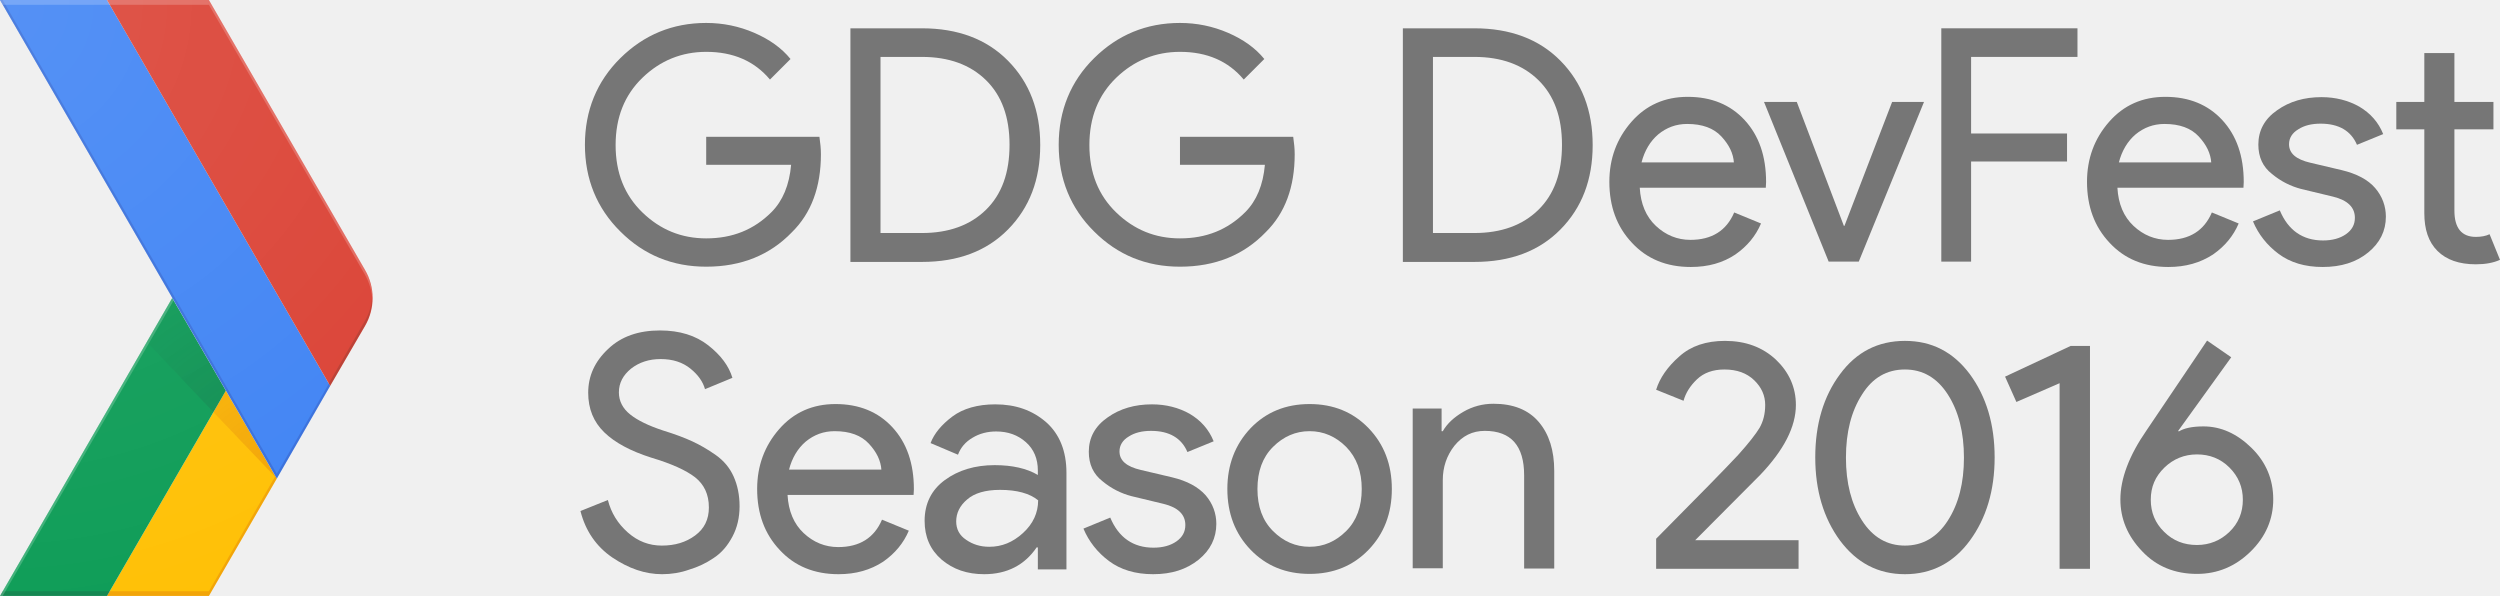
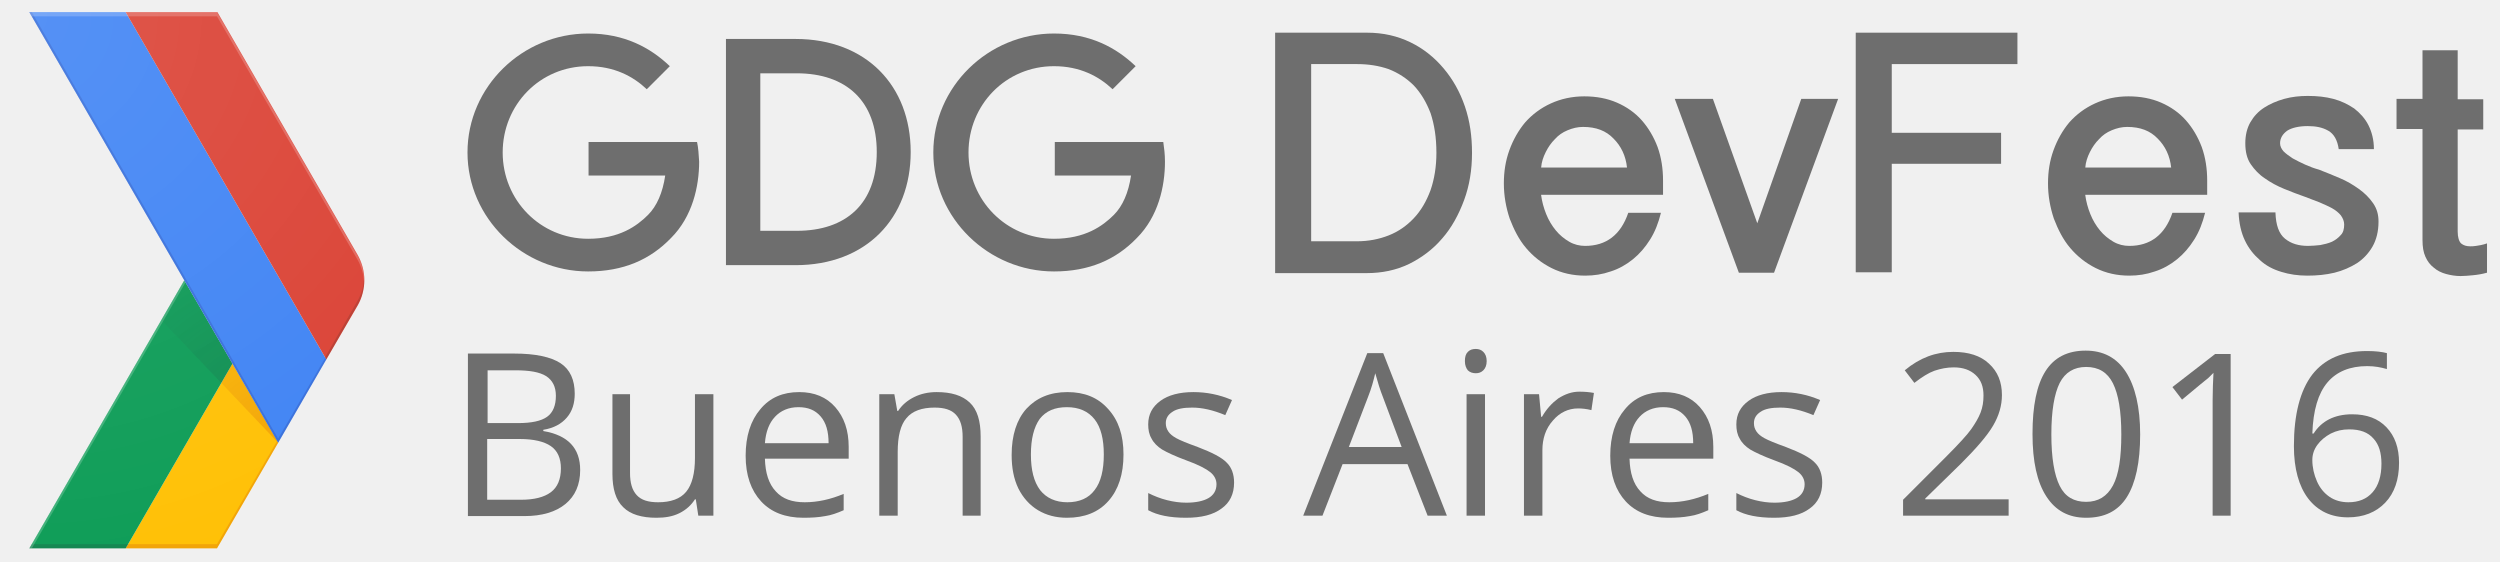
- <svg xmlns="http://www.w3.org/2000/svg" id="Layer_4" viewBox="0 0 839 200">
-   <style>.st0{fill:none;} .st1{fill:#FFC107;} .st2{fill:#0F9D58;} .st3{opacity:0.2;fill:#BF360C;enable-background:new ;} .st4{opacity:0.2;fill:#263238;enable-background:new ;} .st5{opacity:0.2;fill:#FFFFFF;enable-background:new ;} .st6{fill:url(#XMLID_126_);} .st7{fill:url(#XMLID_127_);} .st8{fill:#4285F4;} .st9{fill:#DB4437;} .st10{opacity:0.2;fill:#1A237E;enable-background:new ;} .st11{opacity:0.2;fill:#3E2723;enable-background:new ;} .st12{fill:url(#XMLID_128_);} .st13{fill:#767676;}</style>
-   <g id="XMLID_60_">
-     <g id="XMLID_61_">
-       <g id="XMLID_62_">
-         <path id="XMLID_106_" class="st0" d="M122.5 90.6L70.1 0H0l57.8 100L0 200h70.1l52.4-90.6c3.3-5.8 3.3-13 0-18.8z" />
-         <path id="XMLID_105_" class="st1" d="M92.4 159.8l-16.6-28.7L35.9 200h34.2l22.8-39.4z" />
-         <path id="XMLID_104_" class="st0" d="M122.5 90.6L70.1 0H0l57.8 100L0 200h70.1l52.4-90.6c3.3-5.8 3.3-13 0-18.8z" />
-         <path id="XMLID_103_" class="st2" d="M57.8 100l18 31.1L35.9 200H0z" />
-         <path id="XMLID_102_" class="st0" d="M122.5 90.6L70.1 0H0l57.8 100L0 200h70.1l52.4-90.6c3.3-5.8 3.3-13 0-18.8z" />
-         <path id="XMLID_101_" class="st3" d="M70.1 198.4H36.8l-.9 1.6h34.2l22.8-39.4-.5-.8z" />
-         <path id="XMLID_100_" class="st0" d="M122.5 90.6L70.1 0H0l57.8 100L0 200h70.1l52.4-90.6c3.3-5.8 3.3-13 0-18.8z" />
-         <path id="XMLID_99_" class="st4" d="M.9 198.4L0 200h35.9l.9-1.6z" />
-         <path id="XMLID_98_" class="st0" d="M122.5 90.6L70.1 0H0l57.8 100L0 200h70.1l52.4-90.6c3.3-5.8 3.3-13 0-18.8z" />
-         <path id="XMLID_96_" class="st5" d="M0 200h.9l57.4-99.2-.5-.8z" />
-         <path id="XMLID_94_" class="st0" d="M122.5 90.6L70.1 0H0l57.8 100L0 200h70.1l52.4-90.6c3.3-5.8 3.3-13 0-18.8z" />
-         <radialGradient id="XMLID_126_" cx="92.62" cy="2707.501" r="69.162" gradientTransform="matrix(1 0 0 -1 0 2867.46)" gradientUnits="userSpaceOnUse">
-           <stop offset="0" stop-color="#BF360C" stop-opacity=".2" />
-           <stop offset="1" stop-color="#BF360C" stop-opacity=".02" />
+ <svg xmlns="http://www.w3.org/2000/svg" xmlns:xlink="http://www.w3.org/1999/xlink" version="1.1" id="Layer_4" x="0px" y="0px" viewBox="0 0 596.8 134" enable-background="new 0 0 596.8 134" xml:space="preserve">
+   <g>
+     <g>
+       <g>
+         <defs>
+           <rect id="SVGID_1_" x="-49" y="-29.1" width="192" height="192" />
+         </defs>
+         <clipPath id="SVGID_2_">
+           <use xlink:href="#SVGID_1_" overflow="visible" />
+         </clipPath>
+       </g>
+     </g>
+     <g id="XMLID_50_">
+       <g id="XMLID_72_">
+         <path fill="none" d="M85.4,60.9l-33.5-58H7l37,64l-37,64h44.8l33.5-58C87.5,69.2,87.5,64.6,85.4,60.9z" />
+         <polygon id="XMLID_80_" fill="#FFC107" points="66.2,105.2 55.5,86.8 30,130.9 51.8,130.9 66.4,105.7    " />
+         <path fill="none" d="M85.4,60.9l-33.5-58H7l37,64l-37,64h44.8l33.5-58C87.5,69.2,87.5,64.6,85.4,60.9z" />
+         <polygon fill="#0F9D58" points="44,66.9 55.5,86.8 30,130.9 7,130.9    " />
+         <path fill="none" d="M85.4,60.9l-33.5-58H7l37,64l-37,64h44.8l33.5-58C87.5,69.2,87.5,64.6,85.4,60.9z" />
+         <polygon opacity="0.2" fill="#BF360C" enable-background="new    " points="51.8,129.9 30.6,129.9 30,130.9 51.8,130.9      66.4,105.7 66.2,105.2    " />
+         <path fill="none" d="M85.4,60.9l-33.5-58H7l37,64l-37,64h44.8l33.5-58C87.5,69.2,87.5,64.6,85.4,60.9z" />
+         <polygon opacity="0.2" fill="#263238" enable-background="new    " points="7.6,129.9 7,130.9 30,130.9 30.6,129.9    " />
+         <path fill="none" d="M85.4,60.9l-33.5-58H7l37,64l-37,64h44.8l33.5-58C87.5,69.2,87.5,64.6,85.4,60.9z" />
+         <polygon opacity="0.2" fill="#FFFFFF" enable-background="new    " points="7,130.9 7.6,130.9 44.3,67.4 44,66.9    " />
+         <path fill="none" d="M85.4,60.9l-33.5-58H7l37,64l-37,64h44.8l33.5-58C87.5,69.2,87.5,64.6,85.4,60.9z" />
+         <radialGradient id="XMLID_2_" cx="66.277" cy="28.023" r="44.264" gradientTransform="matrix(1 0 0 -1 0 133.3333)" gradientUnits="userSpaceOnUse">
+           <stop offset="0" style="stop-color:#BF360C;stop-opacity:0.2" />
+           <stop offset="1" style="stop-color:#BF360C;stop-opacity:2.000000e-02" />
        </radialGradient>
-         <path id="XMLID_92_" class="st6" d="M92.9 160.6l-17.1-29.5-4.2 7.2z" />
-         <path id="XMLID_90_" class="st0" d="M122.5 90.6L70.1 0H0l57.8 100L0 200h70.1l52.4-90.6c3.3-5.8 3.3-13 0-18.8z" />
-         <radialGradient id="XMLID_127_" cx="92.423" cy="2707.063" r="69.723" gradientTransform="matrix(1 0 0 -1 0 2867.46)" gradientUnits="userSpaceOnUse">
-           <stop offset="0" stop-color="#263238" stop-opacity=".2" />
-           <stop offset="1" stop-color="#263238" stop-opacity=".02" />
+         <polygon id="XMLID_79_" fill="url(#XMLID_2_)" points="66.4,105.7 66.4,105.7 55.5,86.8 52.8,91.4    " />
+         <path fill="none" d="M85.4,60.9l-33.5-58H7l37,64l-37,64h44.8l33.5-58C87.5,69.2,87.5,64.6,85.4,60.9z" />
+         <radialGradient id="XMLID_3_" cx="66.151" cy="27.743" r="44.623" gradientTransform="matrix(1 0 0 -1 0 133.3333)" gradientUnits="userSpaceOnUse">
+           <stop offset="0" style="stop-color:#263238;stop-opacity:0.2" />
+           <stop offset="1" style="stop-color:#263238;stop-opacity:2.000000e-02" />
        </radialGradient>
-         <path id="XMLID_89_" class="st7" d="M71.6 138.3l4.2-7.2-18-31.1-8.5 14.8z" />
-         <path id="XMLID_88_" class="st0" d="M122.5 90.6L70.1 0H0l57.8 100L0 200h70.1l52.4-90.6c3.3-5.8 3.3-13 0-18.8z" />
-         <g id="XMLID_85_">
-           <g id="XMLID_86_">
-             <path id="XMLID_87_" class="st8" d="M35.9 0H0l92.9 160.6 17.9-31.1z" />
+         <polygon id="XMLID_78_" fill="url(#XMLID_3_)" points="52.8,91.4 55.5,86.8 44,66.9 38.5,76.4    " />
+         <path fill="none" d="M85.4,60.9l-33.5-58H7l37,64l-37,64h44.8l33.5-58C87.5,69.2,87.5,64.6,85.4,60.9z" />
+         <g id="XMLID_75_">
+           <g id="XMLID_76_">
+             <polygon id="XMLID_77_" fill="#4285F4" points="30,2.9 7,2.9 66.4,105.7 77.9,85.8 77.9,85.8      " />
          </g>
        </g>
-         <path id="XMLID_84_" class="st0" d="M122.5 90.6L70.1 0H0l57.8 100L0 200h70.1l52.4-90.6c3.3-5.8 3.3-13 0-18.8z" />
-         <path id="XMLID_83_" class="st9" d="M122.5 109.4c3.4-5.8 3.4-13 0-18.8L70.1 0H35.9l74.9 129.5 11.7-20.1z" />
-         <path id="XMLID_82_" class="st0" d="M122.5 90.6L70.1 0H0l57.8 100L0 200h70.1l52.4-90.6c3.3-5.8 3.3-13 0-18.8z" />
-         <path id="XMLID_71_" class="st10" d="M110.8 129.5l-.4-.8L92.9 159 .9 0H0l92.9 160.6 17.9-31.1z" />
-         <path id="XMLID_69_" class="st0" d="M122.5 90.6L70.1 0H0l57.8 100L0 200h70.1l52.4-90.6c3.3-5.8 3.3-13 0-18.8z" />
-         <path id="XMLID_67_" class="st5" d="M70.1 1.6l52.4 90.6c1.5 2.7 2.3 5.6 2.5 8.6.1-3.5-.7-7-2.5-10.2L70.1 0H0l.9 1.6h69.2z" />
-         <path id="XMLID_66_" class="st0" d="M122.5 90.6L70.1 0H0l57.8 100L0 200h70.1l52.4-90.6c3.3-5.8 3.3-13 0-18.8z" />
-         <path id="XMLID_65_" class="st11" d="M110.8 129.5l11.6-20.1c1.8-3.1 2.6-6.7 2.5-10.2-.1 3-.9 5.9-2.5 8.6l-12.1 20.9.5.8z" />
-         <path id="XMLID_64_" class="st0" d="M122.5 90.6L70.1 0H0l57.8 100L0 200h70.1l52.4-90.6c3.3-5.8 3.3-13 0-18.8z" />
-         <radialGradient id="XMLID_128_" cx="-1.563" cy="2865.898" r="209.922" gradientTransform="matrix(1 0 0 -1 0 2867.46)" gradientUnits="userSpaceOnUse">
-           <stop offset="0" stop-color="#FFF" stop-opacity=".1" />
-           <stop offset="1" stop-color="#FFF" stop-opacity="0" />
+         <path fill="none" d="M85.4,60.9l-33.5-58H7l37,64l-37,64h44.8l33.5-58C87.5,69.2,87.5,64.6,85.4,60.9z" />
+         <path fill="#DB4437" d="M85.4,72.9c2.1-3.7,2.1-8.3,0-12l-33.5-58H30l47.9,82.9L85.4,72.9z" />
+         <path fill="none" d="M85.4,60.9l-33.5-58H7l37,64l-37,64h44.8l33.5-58C87.5,69.2,87.5,64.6,85.4,60.9z" />
+         <polygon opacity="0.2" fill="#1A237E" enable-background="new    " points="77.9,85.8 77.7,85.3 66.4,104.7 7.6,2.9 7,2.9      66.4,105.7 77.9,85.8    " />
+         <path fill="none" d="M85.4,60.9l-33.5-58H7l37,64l-37,64h44.8l33.5-58C87.5,69.2,87.5,64.6,85.4,60.9z" />
+         <path opacity="0.2" fill="#FFFFFF" enable-background="new    " d="M51.8,3.9l33.5,58c1,1.7,1.5,3.6,1.6,5.5     c0.1-2.2-0.4-4.5-1.6-6.5l-33.5-58H7l0.6,1H51.8z" />
+         <path fill="none" d="M85.4,60.9l-33.5-58H7l37,64l-37,64h44.8l33.5-58C87.5,69.2,87.5,64.6,85.4,60.9z" />
+         <path id="XMLID_74_" opacity="0.2" fill="#3E2723" enable-background="new    " d="M77.9,85.8l7.4-12.9c1.2-2,1.7-4.3,1.6-6.5     c-0.1,1.9-0.6,3.8-1.6,5.5l-7.7,13.4L77.9,85.8z" />
+         <path fill="none" d="M85.4,60.9l-33.5-58H7l37,64l-37,64h44.8l33.5-58C87.5,69.2,87.5,64.6,85.4,60.9z" />
+         <radialGradient id="XMLID_4_" cx="6" cy="129.397" r="134.35" gradientTransform="matrix(1 0 0 -1 0 133.3333)" gradientUnits="userSpaceOnUse">
+           <stop offset="0" style="stop-color:#FFFFFF;stop-opacity:0.1" />
+           <stop offset="1" style="stop-color:#FFFFFF;stop-opacity:0" />
        </radialGradient>
-         <path id="XMLID_63_" class="st12" d="M122.5 90.6L70.1 0H0l57.8 100L0 200h70.1l52.4-90.6c3.3-5.8 3.3-13 0-18.8z" />
+         <path id="XMLID_73_" fill="url(#XMLID_4_)" d="M85.4,60.9l-33.5-58H7l37,64l-37,64h44.8l33.5-58C87.5,69.2,87.5,64.6,85.4,60.9z" />
      </g>
    </g>
  </g>
-   <g id="XMLID_7_">
-     <path id="XMLID_2_" class="st13" d="M275.5 51.8c0 10.9-3.2 19.7-9.7 26.1-7.4 7.7-17 11.6-28.8 11.6-11.3 0-20.9-3.9-28.8-11.8-7.9-7.8-11.9-17.6-11.9-29.1s4-21.3 11.9-29.1c7.9-7.8 17.5-11.8 28.8-11.8 5.6 0 11 1.1 16.1 3.3 5.1 2.2 9.2 5.1 12.2 8.8l-6.9 6.9c-5.2-6.2-12.3-9.3-21.4-9.3-8.2 0-15.4 2.9-21.4 8.7-6 5.8-9 13.3-9 22.6s3 16.8 9 22.6c6 5.8 13.1 8.7 21.4 8.7 8.8 0 16-2.9 21.9-8.8 3.8-3.8 6-9.1 6.6-15.9H237v-9.4h38c.3 2.1.5 4 .5 5.9z" />
-     <path id="XMLID_4_" class="st13" d="M285.4 87.8V9.5h24c12 0 21.7 3.6 28.9 10.9 7.2 7.3 10.8 16.7 10.8 28.3s-3.6 21-10.8 28.3c-7.2 7.3-16.8 10.9-28.9 10.9h-24zm10.1-9.6h13.9c9 0 16.2-2.6 21.5-7.8 5.3-5.2 7.9-12.4 7.9-21.8 0-9.3-2.6-16.5-7.9-21.7-5.3-5.2-12.5-7.8-21.5-7.8h-13.9v59.1z" />
-     <path id="XMLID_8_" class="st13" d="M434.5 51.8c0 10.9-3.2 19.7-9.7 26.1-7.4 7.7-17 11.6-28.8 11.6-11.3 0-20.9-3.9-28.8-11.8-7.9-7.8-11.9-17.6-11.9-29.1s4-21.3 11.9-29.1c7.9-7.8 17.5-11.8 28.8-11.8 5.6 0 11 1.1 16.1 3.3 5.1 2.2 9.2 5.1 12.2 8.8l-6.9 6.9c-5.2-6.2-12.3-9.3-21.4-9.3-8.2 0-15.4 2.9-21.4 8.7-6 5.8-9 13.3-9 22.6s3 16.8 9 22.6c6 5.8 13.1 8.7 21.4 8.7 8.8 0 16-2.9 21.9-8.8 3.8-3.8 6-9.1 6.6-15.9H396v-9.4h38c.3 2.1.5 4 .5 5.9z" />
-     <path id="XMLID_10_" class="st13" d="M470.8 87.8V9.5h24c12 0 21.7 3.6 28.9 10.9 7.2 7.3 10.8 16.7 10.8 28.3s-3.6 21-10.8 28.3c-7.2 7.3-16.8 10.9-28.9 10.9h-24zm10.1-9.6h13.9c9 0 16.2-2.6 21.5-7.8 5.3-5.2 7.9-12.4 7.9-21.8 0-9.3-2.6-16.5-7.9-21.7-5.3-5.2-12.5-7.8-21.5-7.8h-13.9v59.1z" />
-     <path id="XMLID_13_" class="st13" d="M567.4 89.6c-8.1 0-14.7-2.7-19.7-8.1-5.1-5.4-7.6-12.2-7.6-20.5 0-7.8 2.5-14.5 7.4-20.1 4.9-5.6 11.2-8.4 18.9-8.4 7.9 0 14.3 2.6 19.1 7.8 4.8 5.2 7.2 12.1 7.2 20.8l-.1 1.9h-42.3c.3 5.4 2.1 9.7 5.4 12.8 3.3 3.1 7.2 4.7 11.6 4.7 7.2 0 12.1-3.1 14.7-9.2l9 3.7c-1.8 4.2-4.6 7.6-8.6 10.4-4.2 2.8-9.1 4.2-15 4.2zm14.5-35c-.2-3.1-1.6-6-4.2-8.8-2.6-2.8-6.4-4.2-11.5-4.2-3.7 0-6.9 1.2-9.7 3.5-2.7 2.3-4.6 5.5-5.6 9.4h31z" />
-     <path id="XMLID_16_" class="st13" d="M613.7 87.8L592 34.2h11l15.8 41.6h.2l16-41.6h10.7l-21.9 53.6h-10.1z" />
-     <path id="XMLID_18_" class="st13" d="M661.6 87.8h-10.1V9.5h45.7v9.6h-35.7v25.7h32.2v9.4h-32.2v33.6z" />
-     <path id="XMLID_20_" class="st13" d="M727.7 89.6c-8.1 0-14.7-2.7-19.7-8.1-5.1-5.4-7.6-12.2-7.6-20.5 0-7.8 2.5-14.5 7.4-20.1 4.9-5.6 11.2-8.4 18.9-8.4 7.9 0 14.3 2.6 19.1 7.8 4.8 5.2 7.2 12.1 7.2 20.8l-.1 1.9h-42.3c.3 5.4 2.1 9.7 5.4 12.8 3.3 3.1 7.2 4.7 11.6 4.7 7.2 0 12.1-3.1 14.7-9.2l9 3.7c-1.8 4.2-4.6 7.6-8.6 10.4-4.3 2.8-9.2 4.2-15 4.2zm14.4-35c-.2-3.1-1.6-6-4.2-8.8-2.6-2.8-6.4-4.2-11.5-4.2-3.7 0-6.9 1.2-9.7 3.5-2.7 2.3-4.6 5.5-5.6 9.4h31z" />
-     <path id="XMLID_27_" class="st13" d="M779.5 89.6c-6 0-10.9-1.5-14.8-4.4-3.9-2.9-6.8-6.6-8.6-10.9l9-3.7c2.8 6.7 7.7 10.1 14.5 10.1 3.1 0 5.7-.7 7.7-2.1 2-1.4 3-3.2 3-5.5 0-3.5-2.4-5.9-7.3-7.1l-10.8-2.6c-3.4-.9-6.7-2.5-9.7-5-3.1-2.4-4.6-5.7-4.6-9.9 0-4.7 2.1-8.6 6.3-11.5 4.2-3 9.2-4.4 14.9-4.4 4.7 0 9 1.1 12.7 3.2 3.7 2.2 6.4 5.2 8 9.2l-8.8 3.6c-2-4.7-6.1-7.1-12.2-7.1-3 0-5.5.6-7.5 1.9-2 1.2-3.1 2.9-3.1 5 0 3.1 2.4 5.1 7.1 6.2l10.6 2.5c5 1.2 8.8 3.2 11.2 6 2.4 2.8 3.6 6.1 3.6 9.6 0 4.8-2 8.8-5.9 12-4 3.3-9.1 4.9-15.3 4.9z" />
-     <path id="XMLID_29_" class="st13" d="M830.9 88.7c-5.6 0-9.9-1.5-12.9-4.5s-4.4-7.2-4.4-12.7V43.4h-9.4v-9.2h9.4V17.8h10.1v16.4h13.1v9.2h-13.1v27.3c0 5.8 2.4 8.8 7.2 8.8 1.8 0 3.4-.3 4.6-.9l3.5 8.6c-2.2 1-4.9 1.5-8.1 1.5z" />
-     <path id="XMLID_31_" class="st13" d="M222.2 192.7c-5.7 0-11.2-1.9-16.7-5.6-5.4-3.7-9-8.9-10.7-15.6l9.2-3.7c1.1 4.3 3.3 7.9 6.7 10.9 3.4 3 7.2 4.4 11.4 4.4 4.4 0 8.1-1.1 11.2-3.4 3.1-2.3 4.6-5.4 4.6-9.4 0-4.4-1.6-7.7-4.6-10.1-3.1-2.4-8-4.6-14.7-6.6-6.9-2.2-12.2-5-15.8-8.5-3.6-3.5-5.4-7.9-5.4-13.3 0-5.6 2.2-10.5 6.7-14.7 4.4-4.2 10.2-6.2 17.4-6.2 6.6 0 12 1.7 16.2 5 4.2 3.3 6.9 6.9 8.1 10.9l-9.2 3.8c-.7-2.5-2.3-4.8-4.9-6.9-2.6-2.1-5.9-3.2-10-3.2-3.9 0-7.2 1.1-9.9 3.2-2.7 2.2-4.1 4.8-4.1 8 0 2.9 1.3 5.4 3.8 7.4s6.2 3.8 11.1 5.4c3.9 1.2 7.1 2.4 9.7 3.6 2.6 1.2 5.2 2.7 7.9 4.6 2.7 1.9 4.7 4.3 6 7.2 1.3 2.9 2 6.2 2 10s-.8 7.2-2.4 10.2c-1.6 3-3.6 5.4-6.2 7.1-2.6 1.8-5.4 3.1-8.4 4-2.8 1-5.9 1.5-9 1.5z" />
-     <path id="XMLID_33_" class="st13" d="M281.4 192.7c-8.1 0-14.7-2.7-19.7-8.1-5.1-5.4-7.6-12.2-7.6-20.5 0-7.8 2.5-14.5 7.4-20.1 4.9-5.6 11.2-8.4 18.9-8.4 7.9 0 14.3 2.6 19.1 7.8 4.8 5.2 7.2 12.1 7.2 20.8l-.1 1.9h-42.3c.3 5.4 2.1 9.7 5.4 12.8 3.3 3.1 7.2 4.7 11.6 4.7 7.2 0 12.1-3.1 14.7-9.2l9 3.7c-1.8 4.2-4.6 7.6-8.6 10.4-4.3 2.8-9.2 4.2-15 4.2zm14.4-35c-.2-3.1-1.6-6-4.2-8.8-2.6-2.8-6.4-4.2-11.5-4.2-3.7 0-6.9 1.2-9.7 3.5-2.7 2.3-4.6 5.5-5.6 9.4h31z" />
-     <path id="XMLID_36_" class="st13" d="M330.3 192.7c-5.7 0-10.4-1.6-14.3-4.9-3.8-3.3-5.7-7.6-5.7-13 0-5.8 2.3-10.4 6.8-13.7 4.5-3.3 10.1-5 16.7-5 5.9 0 10.8 1.1 14.5 3.3v-1.5c0-3.9-1.3-7.1-4-9.5-2.7-2.4-6-3.6-10-3.6-2.9 0-5.6.7-7.9 2.1-2.4 1.4-4 3.3-4.9 5.7l-9.2-3.9c1.2-3.2 3.7-6.2 7.3-8.9 3.6-2.7 8.5-4.1 14.4-4.1 6.9 0 12.5 2 17.1 6 4.5 4 6.8 9.7 6.8 17v32.4h-9.6v-7.4h-.4c-4 5.9-9.9 9-17.6 9zm1.7-9.2c4.2 0 7.9-1.5 11.3-4.6 3.4-3.1 5.1-6.8 5.1-11-2.8-2.3-7.1-3.5-12.8-3.5-4.9 0-8.6 1.1-11 3.2-2.5 2.1-3.7 4.6-3.7 7.4 0 2.6 1.1 4.7 3.4 6.2 2.2 1.5 4.7 2.3 7.7 2.3z" />
-     <path id="XMLID_39_" class="st13" d="M387 192.7c-6 0-10.9-1.5-14.8-4.4-3.9-2.9-6.8-6.6-8.6-10.9l9-3.7c2.8 6.7 7.7 10.1 14.5 10.1 3.1 0 5.7-.7 7.7-2.1 2-1.4 3-3.2 3-5.5 0-3.5-2.4-5.9-7.3-7.1l-10.8-2.6c-3.4-.9-6.7-2.5-9.7-5-3.1-2.4-4.6-5.7-4.6-9.9 0-4.7 2.1-8.6 6.3-11.5 4.2-3 9.2-4.4 14.9-4.4 4.7 0 9 1.1 12.7 3.2 3.7 2.2 6.4 5.2 8 9.2l-8.8 3.6c-2-4.7-6.1-7.1-12.2-7.1-3 0-5.5.6-7.5 1.9-2 1.2-3.1 2.9-3.1 5 0 3.1 2.4 5.1 7.1 6.2l10.6 2.5c5 1.2 8.7 3.2 11.2 6 2.4 2.8 3.6 6.1 3.6 9.6 0 4.8-2 8.8-5.9 12-4.1 3.3-9.1 4.9-15.3 4.9z" />
-     <path id="XMLID_41_" class="st13" d="M419.7 143.7c5.2-5.4 11.8-8.1 19.8-8.1s14.6 2.7 19.8 8.1c5.2 5.4 7.8 12.2 7.8 20.4s-2.6 15-7.8 20.4c-5.2 5.4-11.8 8.1-19.8 8.1s-14.6-2.7-19.8-8.1c-5.2-5.4-7.8-12.2-7.8-20.4 0-8.1 2.6-14.9 7.8-20.4zm7.5 34.5c3.5 3.5 7.6 5.3 12.3 5.3 4.7 0 8.8-1.8 12.3-5.3s5.2-8.2 5.2-14.1c0-5.8-1.7-10.5-5.2-14.1-3.5-3.5-7.6-5.3-12.3-5.3-4.7 0-8.8 1.8-12.3 5.3s-5.2 8.2-5.2 14.1 1.7 10.6 5.2 14.1z" />
-     <path id="XMLID_44_" class="st13" d="M483.8 137.3v7.4h.4c1.5-2.6 3.8-4.7 6.9-6.5 3.1-1.8 6.5-2.7 10.1-2.7 6.6 0 11.7 2 15.2 6.1s5.2 9.6 5.2 16.4v32.8h-10.1v-31.3c0-9.9-4.4-14.9-13.2-14.9-4.2 0-7.5 1.7-10.2 5-2.6 3.3-3.9 7.2-3.9 11.5v29.6h-10.1v-53.6h9.7z" />
-     <path id="XMLID_46_" class="st13" d="M603.5 190.9h-47.7v-10.1c14.3-14.4 23.4-23.7 27.5-28.1 3.6-4 6-7.1 7.2-9.1 1.2-2.1 1.9-4.6 1.9-7.7 0-3.1-1.2-5.9-3.7-8.3-2.5-2.4-5.8-3.6-10-3.6-3.8 0-6.9 1.1-9.2 3.3-2.3 2.2-3.8 4.6-4.5 7.2l-9.2-3.7c1.2-3.9 3.8-7.7 7.8-11.2 3.9-3.5 9-5.2 15.3-5.2 6.9 0 12.6 2.1 17.1 6.3 4.4 4.2 6.7 9.3 6.7 15.2 0 7.3-4 15.1-11.9 23.4l-21.9 22h34.7v9.6z" />
-     <path id="XMLID_48_" class="st13" d="M661.1 181.4c-5.5 7.5-12.8 11.3-21.8 11.3s-16.2-3.8-21.8-11.3c-5.5-7.5-8.3-16.8-8.3-27.9 0-11.2 2.8-20.5 8.3-27.9 5.5-7.5 12.8-11.2 21.8-11.2s16.2 3.7 21.8 11.2c5.5 7.5 8.3 16.8 8.3 27.9 0 11.1-2.8 20.4-8.3 27.9zm-21.8 1.7c6 0 10.8-2.8 14.4-8.4 3.6-5.6 5.4-12.6 5.4-21.1 0-8.5-1.8-15.6-5.4-21.2-3.6-5.6-8.4-8.4-14.4-8.4-6.1 0-10.9 2.8-14.4 8.4-3.6 5.6-5.4 12.6-5.4 21.2 0 8.5 1.8 15.5 5.4 21.1 3.6 5.6 8.4 8.4 14.4 8.4z" />
-     <path id="XMLID_51_" class="st13" d="M701.3 190.9h-10.1v-62.3l-14.5 6.3-3.8-8.5 22-10.3h6.5v74.8z" />
-     <path id="XMLID_53_" class="st13" d="M739.5 143.1c5.8 0 11.2 2.4 16.1 7.2 4.9 4.8 7.3 10.6 7.3 17.3 0 6.6-2.5 12.5-7.6 17.5s-11.1 7.5-18 7.5c-7.4 0-13.6-2.5-18.4-7.6-4.9-5.1-7.3-10.9-7.3-17.4 0-6.9 2.9-14.7 8.8-23.2l20.3-30.1 8.1 5.6-17.8 24.7.2.2c1.8-1.1 4.5-1.7 8.3-1.7zm-2.2 39.8c4.2 0 7.9-1.5 10.9-4.4 3-2.9 4.5-6.5 4.5-10.8 0-4.2-1.5-7.8-4.5-10.8-3-3-6.7-4.4-10.9-4.4s-7.9 1.5-10.9 4.4c-3.1 3-4.6 6.5-4.6 10.8 0 4.3 1.5 7.9 4.5 10.8 3 3 6.7 4.4 11 4.4z" />
+   <g id="Layer_4_1_" opacity="0.54">
+     <g id="XMLID_8_">
+       <path id="XMLID_104_" d="M173.3,9.3h16.6c16.9,0,27.5,11.2,27.5,27c0,15.8-10.6,27-27.5,27h-16.6L173.3,9.3L173.3,9.3z     M190.2,55.1c11.8,0,19.1-6.5,19.1-18.8c0-12.2-7.3-18.8-19.1-18.8h-8.7v37.6H190.2z" />
+       <rect id="XMLID_103_" x="110.8" y="7.9" display="none" width="166.8" height="58.9" />
+       <path id="XMLID_102_" d="M166.4,33.9h-25.9v8h18.3c-0.6,4.1-2,7.3-4.1,9.4c-2.7,2.7-6.9,5.7-14.3,5.7c-11.4,0-20.4-9.2-20.4-20.6    s8.9-20.6,20.4-20.6c6.2,0,10.7,2.4,14,5.5l5.5-5.5c-4.6-4.4-10.8-7.8-19.5-7.8c-15.7,0-28.8,12.7-28.8,28.4    c0,15.7,13.2,28.4,28.8,28.4c8.4,0,14.8-2.8,19.8-8c5.1-5.1,6.7-12.3,6.7-18.2C166.8,36.8,166.7,35.3,166.4,33.9z" />
+       <path id="XMLID_86_" d="M277.7,33.9h-25.9v8H270c-0.6,4.1-2,7.3-4.1,9.4c-2.7,2.7-6.9,5.7-14.3,5.7c-11.4,0-20.4-9.2-20.4-20.6    s8.9-20.6,20.4-20.6c6.2,0,10.7,2.4,14,5.5l5.5-5.5c-4.6-4.4-10.8-7.8-19.5-7.8c-15.7,0-28.8,12.7-28.8,28.4    c0,15.7,13.2,28.4,28.8,28.4c8.4,0,14.8-2.8,19.8-8c5.1-5.1,6.7-12.3,6.7-18.2C278.1,36.8,277.9,35.3,277.7,33.9z" />
+     </g>
+   </g>
+   <g opacity="0.54">
+     <path d="M304.5,7.8h21.8c3.9,0,7.3,0.8,10.4,2.3c3.1,1.5,5.7,3.6,7.9,6.2c2.2,2.6,3.9,5.6,5.1,9.1c1.2,3.5,1.7,7.2,1.7,11.1   c0,4-0.6,7.8-1.9,11.3c-1.3,3.5-3,6.6-5.2,9.1c-2.2,2.6-4.9,4.6-7.9,6.1c-3.1,1.5-6.5,2.2-10.2,2.2h-21.8V7.8z M312.9,57.6h11   c2.8,0,5.3-0.5,7.6-1.4c2.3-0.9,4.3-2.3,6-4.1c1.7-1.8,3-4,4-6.7c0.9-2.6,1.4-5.6,1.4-8.9c0-3.7-0.5-6.8-1.4-9.5   c-1-2.6-2.3-4.8-4-6.6c-1.7-1.7-3.7-3-6-3.9c-2.3-0.8-4.8-1.2-7.5-1.2h-11V57.6z" />
+     <path d="M367.9,46.6c0.2,1.5,0.6,3,1.2,4.5c0.6,1.5,1.4,2.8,2.3,3.9c0.9,1.1,2,2,3.2,2.7c1.2,0.7,2.5,1,3.8,1c5,0,8.5-2.6,10.3-7.9   h7.8c-0.6,2.4-1.4,4.5-2.6,6.4c-1.2,1.9-2.5,3.4-4.1,4.7c-1.6,1.3-3.4,2.3-5.3,2.9c-2,0.7-4,1-6.1,1c-2.9,0-5.6-0.6-8-1.8   c-2.4-1.2-4.4-2.8-6.1-4.8c-1.7-2-2.9-4.4-3.9-7c-0.9-2.7-1.4-5.5-1.4-8.4c0-2.8,0.4-5.4,1.3-7.9c0.9-2.5,2.2-4.8,3.8-6.7   c1.7-1.9,3.7-3.4,6.1-4.5c2.4-1.1,5.1-1.7,8-1.7c2.9,0,5.5,0.5,7.8,1.5s4.3,2.4,5.9,4.2c1.6,1.8,2.9,4,3.8,6.4   c0.9,2.5,1.3,5.2,1.3,8v3.4H367.9z M377.9,30.3c-1.3,0-2.5,0.3-3.7,0.8c-1.2,0.5-2.2,1.2-3,2.1c-0.9,0.9-1.6,1.9-2.2,3.1   c-0.6,1.2-1,2.4-1.1,3.7h20.5c-0.3-2.8-1.4-5.1-3.2-6.9C383.4,31.2,381,30.3,377.9,30.3z" />
+     <path d="M419.5,53.3L430,23.6h8.8l-15.3,41.5h-8.4l-15.3-41.5h9.1L419.5,53.3z" />
+     <path d="M481.6,7.8v7.5h-30v16.4h26.1v7.4h-26.1v25.9H443V7.8H481.6z" />
+     <path d="M497.8,46.6c0.2,1.5,0.6,3,1.2,4.5c0.6,1.5,1.4,2.8,2.3,3.9c0.9,1.1,2,2,3.2,2.7c1.2,0.7,2.5,1,3.8,1c5,0,8.5-2.6,10.3-7.9   h7.8c-0.6,2.4-1.4,4.5-2.6,6.4c-1.2,1.9-2.5,3.4-4.1,4.7s-3.4,2.3-5.3,2.9c-2,0.7-4,1-6.1,1c-2.9,0-5.6-0.6-8-1.8   c-2.4-1.2-4.4-2.8-6.1-4.8c-1.7-2-2.9-4.4-3.9-7c-0.9-2.7-1.4-5.5-1.4-8.4c0-2.8,0.4-5.4,1.3-7.9c0.9-2.5,2.2-4.8,3.8-6.7   c1.7-1.9,3.7-3.4,6.1-4.5c2.4-1.1,5.1-1.7,8-1.7c2.9,0,5.5,0.5,7.8,1.5c2.3,1,4.3,2.4,5.9,4.2c1.6,1.8,2.9,4,3.8,6.4   c0.9,2.5,1.3,5.2,1.3,8v3.4H497.8z M507.8,30.3c-1.3,0-2.5,0.3-3.7,0.8c-1.2,0.5-2.2,1.2-3,2.1c-0.9,0.9-1.6,1.9-2.2,3.1   c-0.6,1.2-1,2.4-1.1,3.7h20.5c-0.3-2.8-1.4-5.1-3.2-6.9C513.3,31.2,510.9,30.3,507.8,30.3z" />
+     <path d="M543.2,50.8c0.1,2.9,0.8,5,2.3,6.2c1.5,1.2,3.3,1.7,5.5,1.7c0.9,0,1.9-0.1,2.9-0.2c1-0.2,1.9-0.4,2.8-0.8   c0.8-0.4,1.5-0.9,2.1-1.6c0.6-0.6,0.8-1.5,0.8-2.5c0-0.8-0.3-1.5-0.8-2.2c-0.5-0.6-1.2-1.2-2.1-1.7c-0.9-0.5-1.9-0.9-3-1.4   c-1.1-0.4-2.3-0.9-3.4-1.3c-1.7-0.6-3.3-1.2-5-1.9c-1.7-0.7-3.2-1.5-4.6-2.5c-1.4-0.9-2.5-2.1-3.4-3.4c-0.9-1.3-1.3-3-1.3-5   c0-1.9,0.4-3.6,1.2-5c0.8-1.4,1.9-2.6,3.3-3.5c1.4-0.9,3-1.6,4.8-2.1c1.8-0.5,3.7-0.7,5.6-0.7c2.2,0,4.2,0.2,6.1,0.7   c1.9,0.5,3.5,1.3,5,2.3c1.4,1.1,2.6,2.4,3.4,4c0.8,1.6,1.3,3.5,1.3,5.7h-8.4c-0.3-2.1-1.1-3.6-2.5-4.4c-1.4-0.8-3-1.1-4.9-1.1   c-2.1,0-3.8,0.4-4.9,1.1c-1.1,0.8-1.7,1.8-1.7,3c0,0.7,0.3,1.3,0.8,1.9c0.6,0.6,1.3,1.1,2.2,1.7c0.9,0.5,1.9,1,3,1.5   c1.1,0.5,2.2,0.9,3.3,1.2c1.6,0.6,3.2,1.3,4.9,2c1.7,0.7,3.2,1.6,4.6,2.6c1.4,1,2.5,2.1,3.4,3.4c0.9,1.3,1.3,2.7,1.3,4.4   c0,2.3-0.5,4.3-1.4,5.9c-0.9,1.6-2.2,3-3.7,4c-1.6,1-3.4,1.8-5.4,2.3c-2.1,0.5-4.2,0.7-6.5,0.7c-2.2,0-4.3-0.3-6.2-0.9   c-2-0.6-3.7-1.5-5.1-2.8c-1.5-1.3-2.7-2.8-3.6-4.7c-0.9-1.9-1.4-4.1-1.5-6.7H543.2z" />
+     <path d="M586.7,12v11.7h6.1v7.2h-6.1v24.4c0,1.3,0.3,2.3,0.8,2.8c0.6,0.5,1.3,0.7,2.2,0.7c0.4,0,0.8,0,1.4-0.1   c0.6-0.1,1.5-0.2,2.6-0.6v7c-1.1,0.3-2.2,0.5-3.3,0.6c-1.1,0.1-2.1,0.2-3,0.2c-1.2,0-2.4-0.2-3.5-0.5c-1.1-0.3-2.1-0.8-2.9-1.5   c-0.9-0.7-1.5-1.5-2-2.6c-0.5-1.1-0.7-2.4-0.7-4V30.8h-6.2v-7.2h6.2V12H586.7z" />
+   </g>
+   <g opacity="0.54">
+     <path d="M111.8,84.4h10.9c5.1,0,8.8,0.8,11.1,2.3c2.3,1.5,3.4,4,3.4,7.3c0,2.3-0.6,4.2-1.9,5.7c-1.3,1.5-3.1,2.5-5.6,2.9v0.3   c5.9,1,8.8,4.1,8.8,9.3c0,3.5-1.2,6.2-3.5,8.1s-5.6,2.9-9.8,2.9h-13.5V84.4z M116.3,101h7.4c3.2,0,5.5-0.5,6.9-1.5   c1.4-1,2.1-2.7,2.1-5c0-2.2-0.8-3.7-2.3-4.7c-1.6-1-4-1.4-7.4-1.4h-6.6V101z M116.3,104.8v14.5h8.1c3.1,0,5.5-0.6,7.1-1.8   c1.6-1.2,2.4-3.1,2.4-5.7c0-2.4-0.8-4.2-2.4-5.3c-1.6-1.1-4.1-1.7-7.4-1.7H116.3z" />
+     <path d="M150.4,94.1v18.8c0,2.4,0.5,4.1,1.6,5.3s2.8,1.7,5.1,1.7c3,0,5.3-0.8,6.7-2.5c1.4-1.7,2.1-4.4,2.1-8.1V94.1h4.4v29h-3.6   l-0.6-3.9h-0.2c-0.9,1.4-2.1,2.5-3.7,3.3c-1.6,0.8-3.4,1.1-5.5,1.1c-3.5,0-6.2-0.8-7.9-2.5c-1.8-1.7-2.6-4.4-2.6-8v-19H150.4z" />
+     <path d="M191.8,123.6c-4.3,0-7.7-1.3-10.1-3.9s-3.7-6.2-3.7-10.9c0-4.7,1.2-8.4,3.5-11.1c2.3-2.8,5.4-4.1,9.3-4.1   c3.6,0,6.5,1.2,8.6,3.6c2.1,2.4,3.2,5.5,3.2,9.5v2.8h-20c0.1,3.4,0.9,6,2.6,7.8c1.6,1.8,3.9,2.6,6.9,2.6c3.1,0,6.2-0.7,9.3-2v3.9   c-1.6,0.7-3,1.2-4.4,1.4C195.4,123.5,193.7,123.6,191.8,123.6z M190.6,97.2c-2.3,0-4.2,0.8-5.6,2.3c-1.4,1.5-2.2,3.6-2.4,6.3h15.2   c0-2.8-0.6-4.9-1.9-6.4S192.9,97.2,190.6,97.2z" />
+     <path d="M229.8,123.1v-18.8c0-2.4-0.5-4.1-1.6-5.3c-1.1-1.2-2.8-1.7-5.1-1.7c-3,0-5.3,0.8-6.7,2.5c-1.4,1.6-2.1,4.3-2.1,8.1v15.2   h-4.4v-29h3.6l0.7,4h0.2c0.9-1.4,2.2-2.5,3.8-3.3c1.6-0.8,3.4-1.2,5.4-1.2c3.5,0,6.1,0.8,7.9,2.5c1.8,1.7,2.6,4.4,2.6,8.1v18.9   H229.8z" />
+     <path d="M268.2,108.5c0,4.7-1.2,8.4-3.6,11.1c-2.4,2.7-5.7,4-9.9,4c-2.6,0-4.9-0.6-6.9-1.8c-2-1.2-3.6-3-4.7-5.2   c-1.1-2.3-1.6-4.9-1.6-8c0-4.7,1.2-8.4,3.5-11c2.4-2.6,5.6-4,9.8-4c4.1,0,7.3,1.3,9.7,4C267,100.3,268.2,103.9,268.2,108.5z    M246.1,108.5c0,3.7,0.7,6.5,2.2,8.5c1.5,1.9,3.7,2.9,6.5,2.9c2.9,0,5.1-1,6.5-2.9c1.5-1.9,2.2-4.8,2.2-8.5c0-3.7-0.7-6.5-2.2-8.4   c-1.5-1.9-3.7-2.9-6.6-2.9c-2.9,0-5,0.9-6.5,2.8C246.8,102,246.1,104.8,246.1,108.5z" />
+     <path d="M294.6,115.2c0,2.7-1,4.8-3,6.2c-2,1.5-4.8,2.2-8.5,2.2c-3.8,0-6.8-0.6-9-1.8v-4.1c1.4,0.7,2.9,1.3,4.5,1.7   c1.6,0.4,3.1,0.6,4.6,0.6c2.3,0,4.1-0.4,5.3-1.1c1.2-0.7,1.9-1.8,1.9-3.3c0-1.1-0.5-2.1-1.5-2.9s-2.9-1.8-5.7-2.8   c-2.7-1-4.6-1.9-5.8-2.6c-1.1-0.7-2-1.6-2.5-2.6c-0.6-1-0.8-2.1-0.8-3.4c0-2.4,1-4.2,2.9-5.6c1.9-1.4,4.6-2.1,7.9-2.1   c3.1,0,6.2,0.6,9.2,1.9l-1.6,3.6c-2.9-1.2-5.5-1.8-7.9-1.8c-2.1,0-3.7,0.3-4.7,1c-1.1,0.7-1.6,1.6-1.6,2.7c0,0.8,0.2,1.4,0.6,2   s1,1.1,1.9,1.6c0.9,0.5,2.6,1.2,5.1,2.1c3.4,1.3,5.8,2.5,7,3.8C294,111.6,294.6,113.2,294.6,115.2z" />
+     <path d="M340.8,123.1l-4.8-12.3h-15.5l-4.8,12.3h-4.6l15.3-38.8h3.8l15.2,38.8H340.8z M334.6,106.7l-4.5-12   c-0.6-1.5-1.2-3.4-1.8-5.6c-0.4,1.7-0.9,3.6-1.7,5.6l-4.6,12H334.6z" />
+     <path d="M349.7,86.2c0-1,0.2-1.7,0.7-2.2c0.5-0.5,1.1-0.7,1.9-0.7c0.7,0,1.3,0.2,1.8,0.7c0.5,0.5,0.8,1.2,0.8,2.2   c0,1-0.3,1.7-0.8,2.2c-0.5,0.5-1.1,0.7-1.8,0.7c-0.7,0-1.4-0.2-1.9-0.7C350,87.9,349.7,87.2,349.7,86.2z M354.5,123.1h-4.4v-29h4.4   V123.1z" />
+     <path d="M377,93.5c1.3,0,2.4,0.1,3.5,0.3l-0.6,4.1c-1.2-0.3-2.3-0.4-3.2-0.4c-2.3,0-4.4,1-6,2.9c-1.7,1.9-2.5,4.3-2.5,7.1v15.6   h-4.4v-29h3.6l0.5,5.4h0.2c1.1-1.9,2.4-3.3,3.9-4.4C373.6,94.1,375.2,93.5,377,93.5z" />
+     <path d="M398.2,123.6c-4.3,0-7.7-1.3-10.1-3.9s-3.7-6.2-3.7-10.9c0-4.7,1.2-8.4,3.5-11.1c2.3-2.8,5.4-4.1,9.3-4.1   c3.6,0,6.5,1.2,8.6,3.6c2.1,2.4,3.2,5.5,3.2,9.5v2.8h-20c0.1,3.4,0.9,6,2.6,7.8c1.6,1.8,3.9,2.6,6.9,2.6c3.1,0,6.2-0.7,9.3-2v3.9   c-1.6,0.7-3,1.2-4.4,1.4C401.8,123.5,400.1,123.6,398.2,123.6z M397,97.2c-2.3,0-4.2,0.8-5.6,2.3c-1.4,1.5-2.2,3.6-2.4,6.3h15.2   c0-2.8-0.6-4.9-1.9-6.4S399.3,97.2,397,97.2z" />
+     <path d="M435,115.2c0,2.7-1,4.8-3,6.2c-2,1.5-4.8,2.2-8.5,2.2c-3.8,0-6.8-0.6-9-1.8v-4.1c1.4,0.7,2.9,1.3,4.5,1.7   c1.6,0.4,3.1,0.6,4.6,0.6c2.3,0,4.1-0.4,5.3-1.1c1.2-0.7,1.9-1.8,1.9-3.3c0-1.1-0.5-2.1-1.5-2.9s-2.9-1.8-5.7-2.8   c-2.7-1-4.6-1.9-5.8-2.6c-1.1-0.7-2-1.6-2.5-2.6c-0.6-1-0.8-2.1-0.8-3.4c0-2.4,1-4.2,2.9-5.6c1.9-1.4,4.6-2.1,7.9-2.1   c3.1,0,6.2,0.6,9.2,1.9l-1.6,3.6c-2.9-1.2-5.5-1.8-7.9-1.8c-2.1,0-3.7,0.3-4.7,1c-1.1,0.7-1.6,1.6-1.6,2.7c0,0.8,0.2,1.4,0.6,2   s1,1.1,1.9,1.6c0.9,0.5,2.6,1.2,5.1,2.1c3.4,1.3,5.8,2.5,7,3.8C434.4,111.6,435,113.2,435,115.2z" />
+     <path d="M479.7,123.1h-25.4v-3.8l10.2-10.2c3.1-3.1,5.2-5.4,6.1-6.7s1.7-2.6,2.2-3.9c0.5-1.3,0.7-2.6,0.7-4.1   c0-2.1-0.6-3.7-1.9-4.9c-1.3-1.2-3-1.8-5.2-1.8c-1.6,0-3.1,0.3-4.6,0.8c-1.4,0.5-3,1.5-4.8,2.9l-2.3-3c3.6-3,7.4-4.4,11.6-4.4   c3.6,0,6.5,0.9,8.5,2.8c2.1,1.9,3.1,4.4,3.1,7.5c0,2.5-0.7,4.9-2.1,7.3c-1.4,2.4-4,5.4-7.7,9.1l-8.5,8.3v0.2h19.9V123.1z" />
+     <path d="M510.9,103.7c0,6.7-1.1,11.7-3.2,15c-2.1,3.3-5.3,4.9-9.7,4.9c-4.2,0-7.3-1.7-9.5-5.1c-2.2-3.4-3.3-8.3-3.3-14.9   c0-6.7,1-11.7,3.1-15c2.1-3.3,5.3-4.9,9.6-4.9c4.2,0,7.4,1.7,9.6,5.1S510.9,97.2,510.9,103.7z M489.7,103.7c0,5.6,0.7,9.7,2,12.3   c1.3,2.6,3.4,3.8,6.3,3.8c2.9,0,5-1.3,6.4-3.9s2-6.7,2-12.2c0-5.6-0.7-9.6-2-12.2c-1.3-2.6-3.4-3.9-6.4-3.9c-2.9,0-5,1.3-6.3,3.8   C490.4,94,489.7,98.1,489.7,103.7z" />
+     <path d="M532.5,123.1h-4.3V95.5c0-2.3,0.1-4.5,0.2-6.5c-0.4,0.4-0.8,0.8-1.2,1.2c-0.5,0.4-2.6,2.1-6.3,5.2l-2.3-3l10.2-7.9h3.7   V123.1z" />
+     <path d="M547.6,106.5c0-7.6,1.5-13.3,4.4-17.1c3-3.8,7.3-5.6,13.1-5.6c2,0,3.6,0.2,4.7,0.5v3.8c-1.4-0.4-2.9-0.7-4.7-0.7   c-4.1,0-7.3,1.3-9.5,3.9c-2.2,2.6-3.4,6.6-3.6,12.2h0.3c1.9-3,5-4.6,9.2-4.6c3.5,0,6.2,1,8.2,3.1c2,2.1,3,4.9,3,8.5   c0,4-1.1,7.2-3.3,9.5c-2.2,2.3-5.2,3.5-8.9,3.5c-4,0-7.2-1.5-9.5-4.5C548.8,116.1,547.6,111.9,547.6,106.5z M560.6,119.9   c2.5,0,4.4-0.8,5.8-2.4c1.4-1.6,2.1-3.9,2.1-6.8c0-2.6-0.6-4.6-1.9-6c-1.3-1.5-3.2-2.2-5.8-2.2c-1.6,0-3,0.3-4.4,1   c-1.3,0.7-2.4,1.6-3.2,2.7c-0.8,1.1-1.2,2.3-1.2,3.6c0,1.8,0.4,3.5,1.1,5.1c0.7,1.6,1.7,2.8,3,3.7S559,119.9,560.6,119.9z" />
  </g>
</svg>
